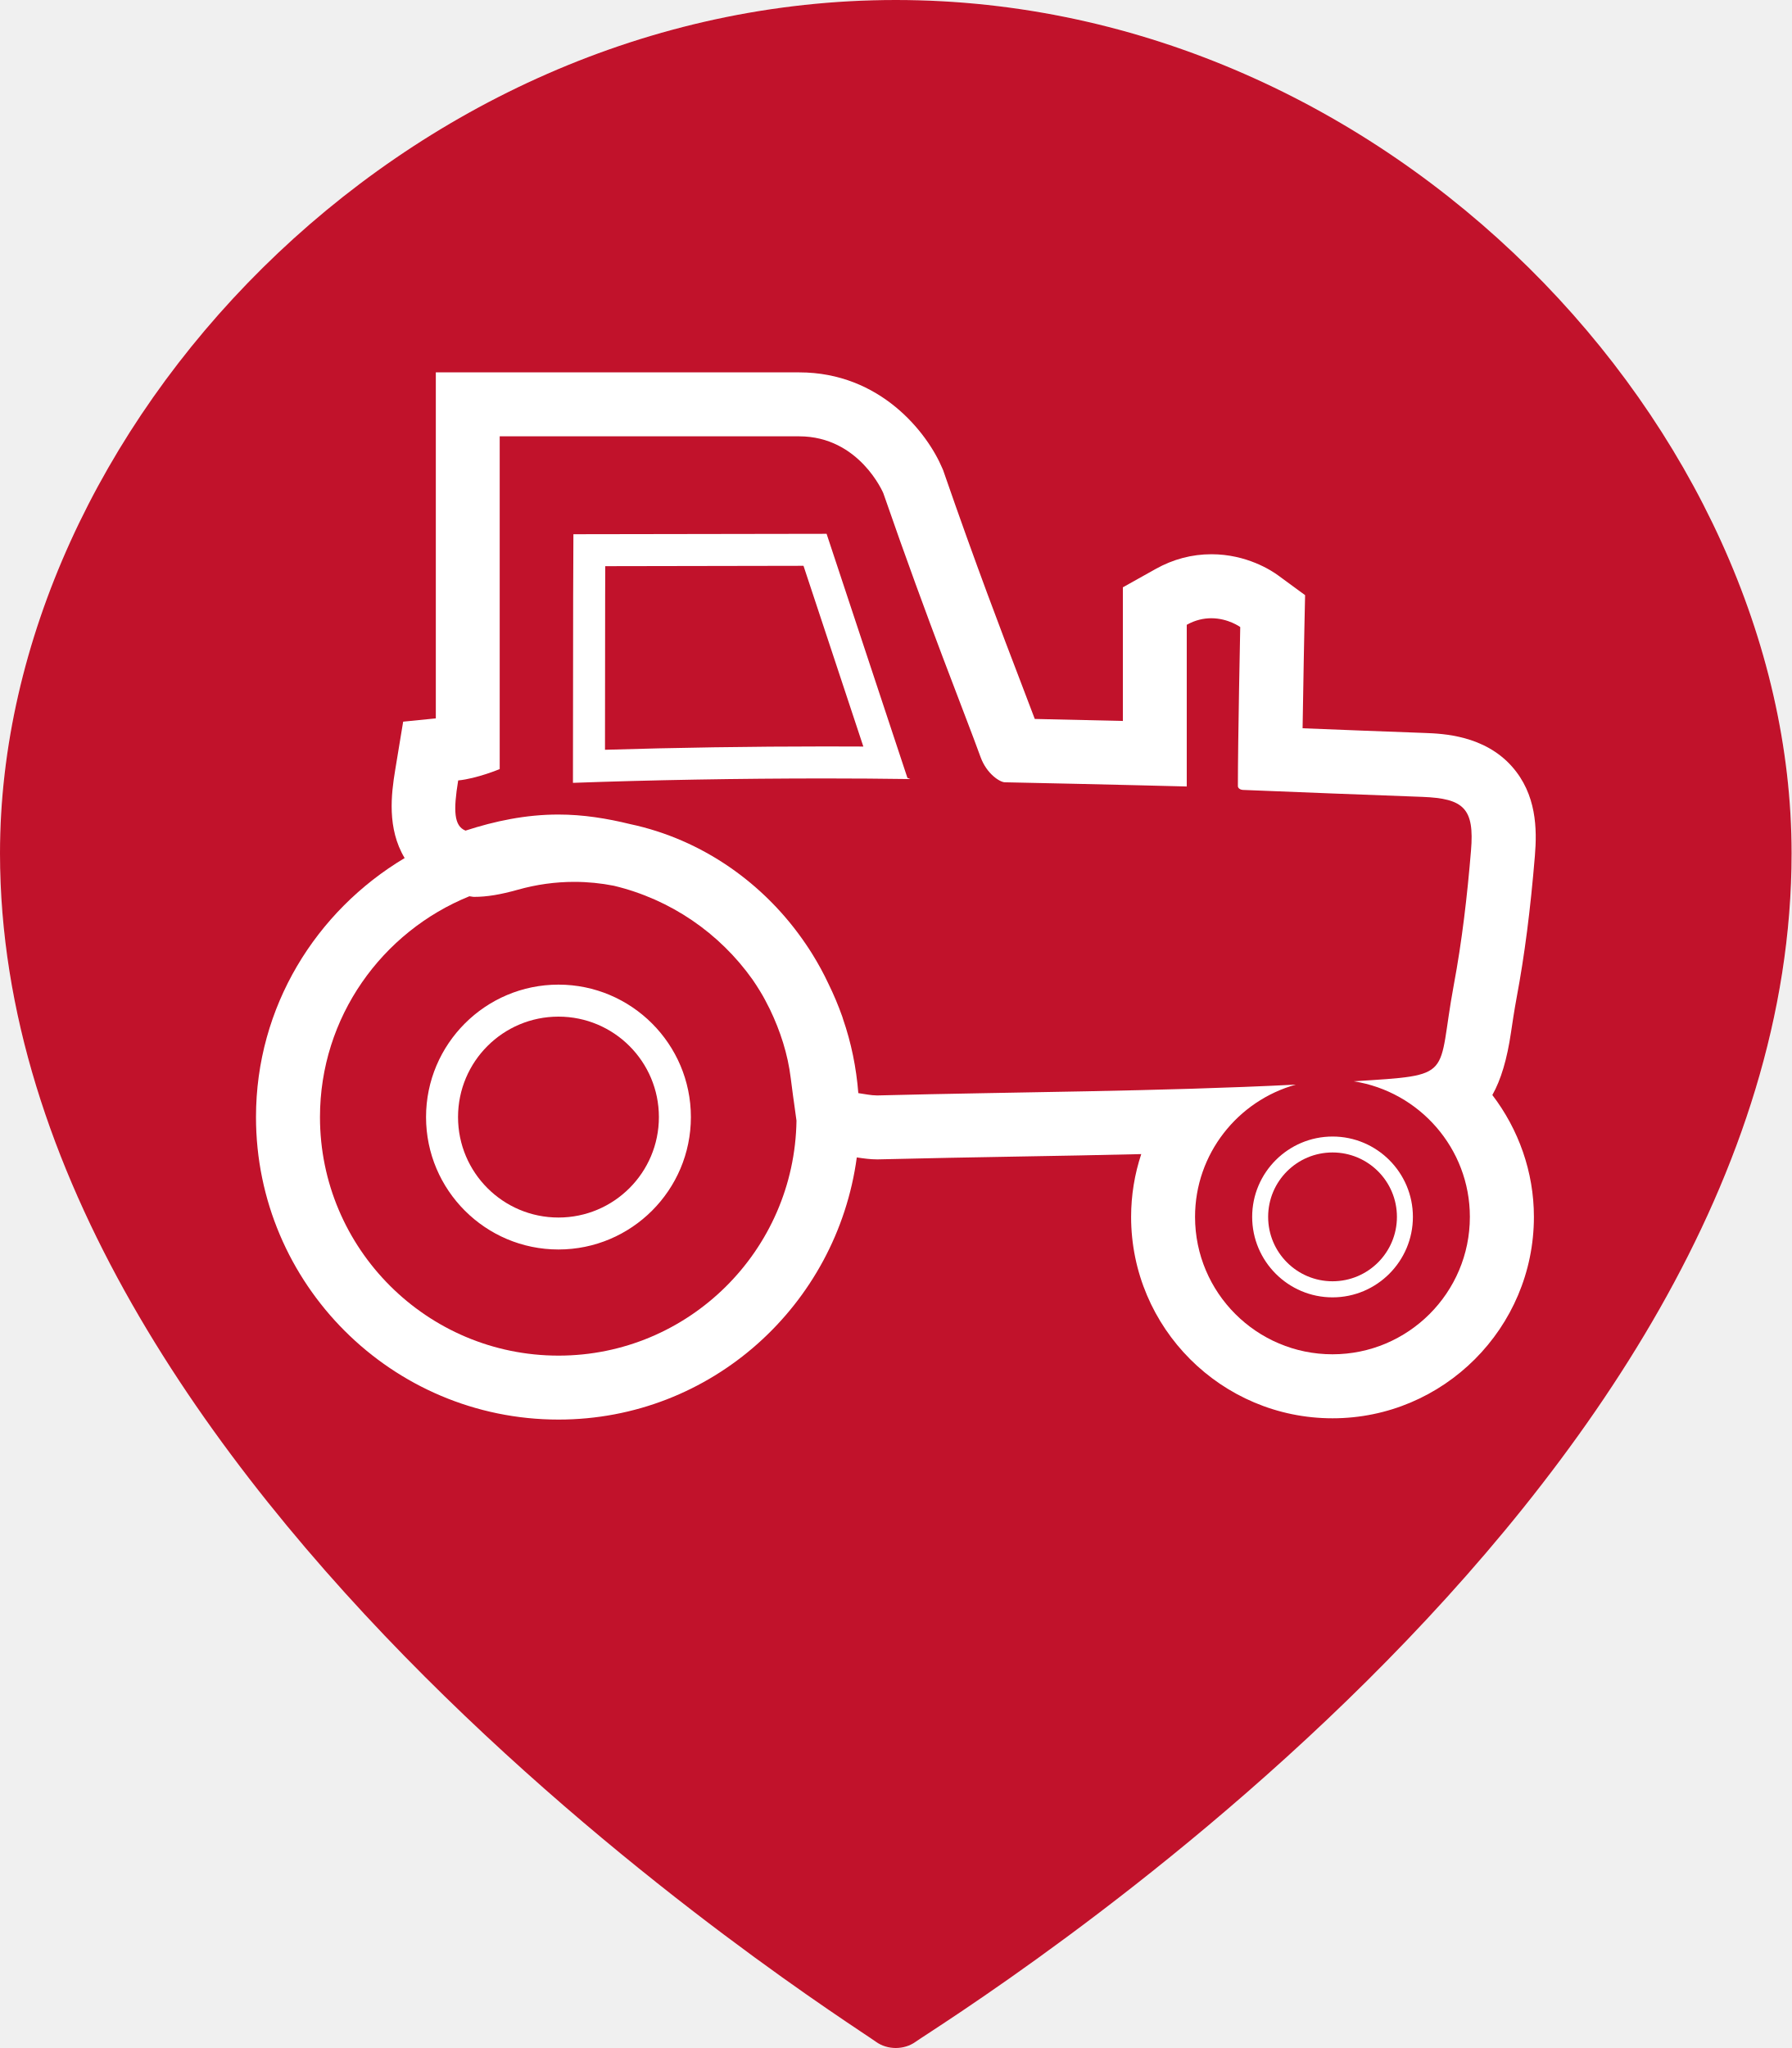
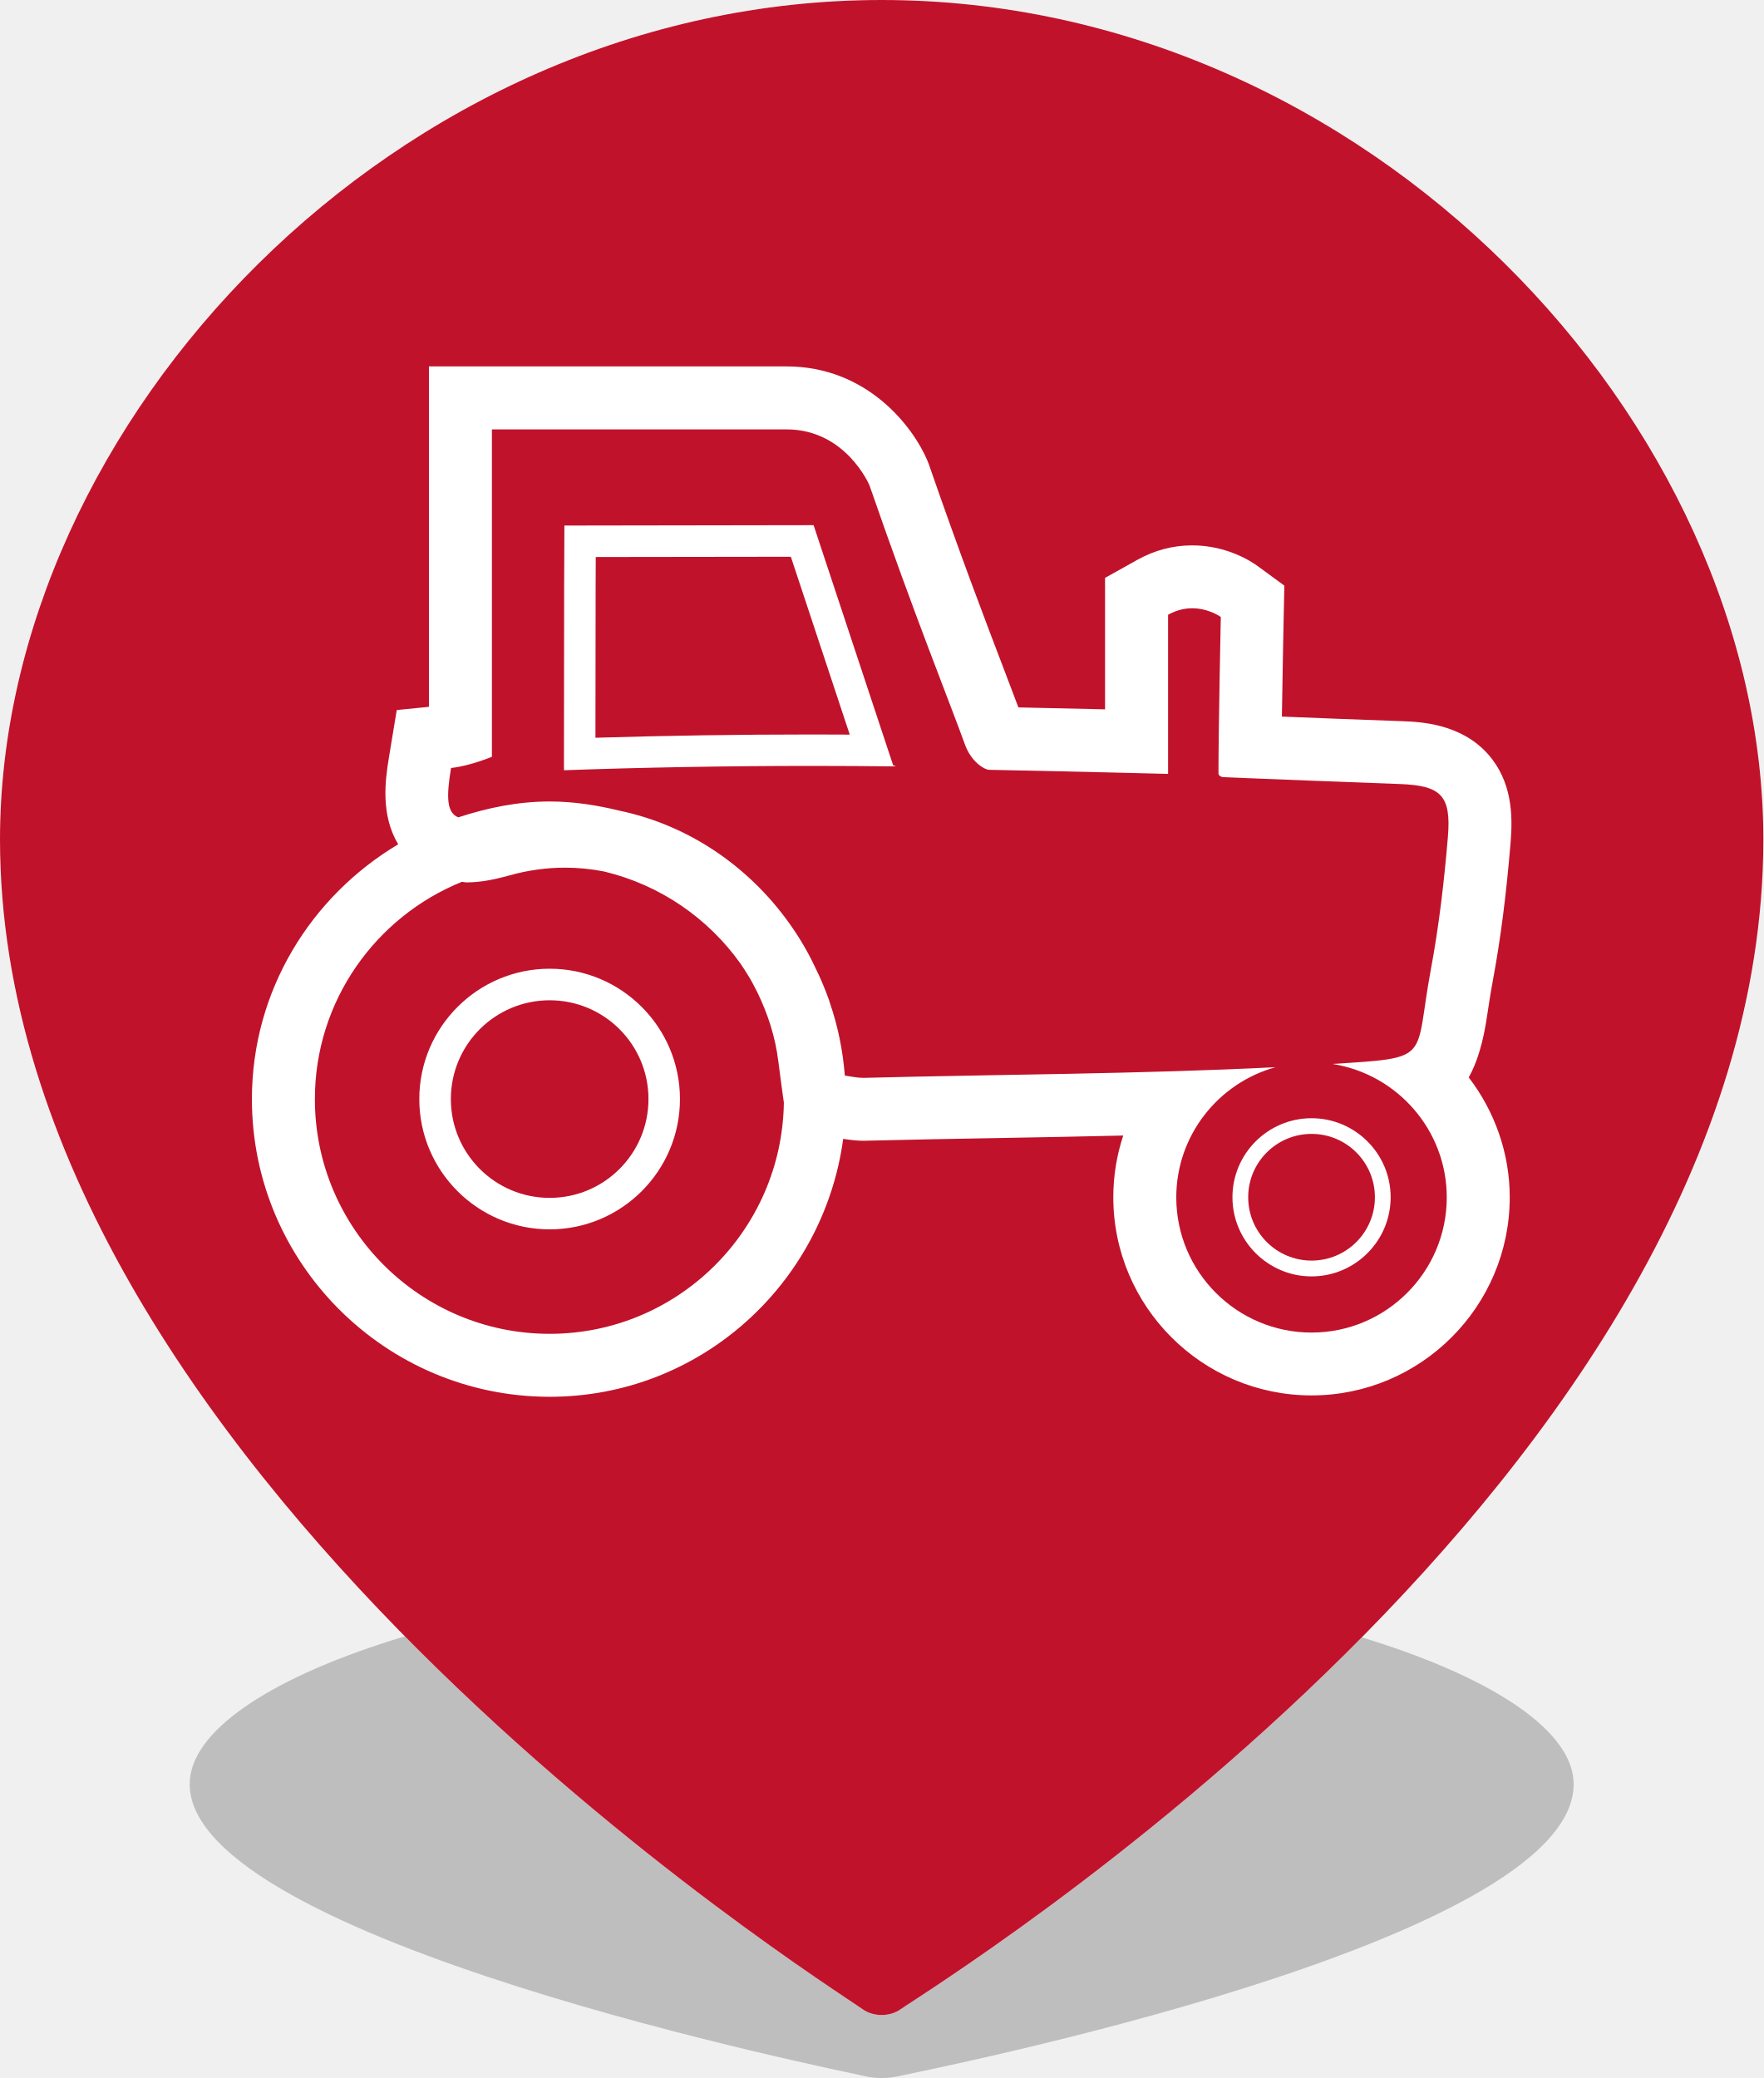
- <svg xmlns="http://www.w3.org/2000/svg" version="1.1" id="Layer_1" x="0px" y="0px" width="35px" height="40px" viewBox="0 0 35 40" enable-background="new 0 0 35 40" xml:space="preserve">
+ <svg xmlns="http://www.w3.org/2000/svg" version="1.1" id="Layer_1" x="0px" y="0px" width="28px" height="33px" viewBox="0 0 28 33" enable-background="new 0 0 28 33" xml:space="preserve">
  <g>
-     <path fill="#FFFFFF" d="M17.5,0C7.85,0,0,8.396,0,16.666C0,29.092,16.415,39.377,17.114,39.88C17.225,39.96,17.363,40,17.5,40   c0.134,0,0.271-0.039,0.381-0.117C18.58,39.389,35,29.313,35,16.666C35,8.396,27.15,0,17.5,0z" />
+     <path opacity="0.25" fill="#282828" d="M14,25c-6.059,0-10.988,1.679-10.988,3.333c0,2.485,10.307,4.542,10.746,4.643   C13.828,32.992,13.914,33,14,33c0.084,0,0.17-0.008,0.239-0.023c0.439-0.099,10.749-2.114,10.749-4.643   C24.988,26.679,20.059,25,14,25z" />
    <g>
-       <path fill="#C1122B" d="M11.824,11.058l-0.002,0.59l-0.003,2.996c1.373-0.042,2.874-0.065,4.297-0.065    c0.251,0,0.502,0.001,0.75,0.002l-1.169-3.53L11.824,11.058z" />
-       <circle fill="#C1122B" cx="10.91" cy="21.818" r="1.962" />
-       <path fill="#C1122B" d="M15.494,21.413c-0.018-0.133-0.034-0.249-0.046-0.353c-0.058-0.477-0.206-0.926-0.406-1.344    c-0.061-0.121-0.122-0.242-0.193-0.356c-0.047-0.079-0.098-0.155-0.149-0.23c-0.643-0.904-1.597-1.564-2.707-1.83    c-0.252-0.05-0.511-0.076-0.774-0.076c-0.369,0-0.739,0.051-1.101,0.153c-0.345,0.097-0.609,0.14-0.856,0.14    c-0.034,0-0.059-0.01-0.092-0.012c-1.708,0.692-2.919,2.361-2.919,4.314c0,2.569,2.09,4.658,4.66,4.658    c2.544,0,4.611-2.053,4.649-4.589l-0.051-0.37L15.494,21.413z M10.91,24.404c-1.427,0-2.587-1.16-2.587-2.586    s1.16-2.587,2.587-2.587c1.426,0,2.587,1.161,2.587,2.587S12.336,24.404,10.91,24.404z" />
-       <circle fill="#C1122B" cx="26.032" cy="23.767" r="1.258" />
-       <path fill="#C1122B" d="M28.399,19.248c0.163-0.87,0.265-1.754,0.338-2.635c0.069-0.824-0.14-1.017-0.947-1.049    c-1.201-0.043-2.309-0.088-3.511-0.136c-0.037-0.001-0.096-0.027-0.096-0.075c0-0.905,0.046-3.106,0.046-3.106    s-0.235-0.172-0.566-0.172c-0.145,0-0.309,0.033-0.479,0.128c0,1.026,0,2.067,0,3.158c0,0-1.465-0.039-3.555-0.082    c-0.093-0.002-0.351-0.16-0.472-0.49c-0.314-0.867-1-2.557-1.901-5.157c0,0-0.466-1.11-1.645-1.11c-0.976,0-5.849,0-5.849,0v6.499    c0,0-0.441,0.185-0.811,0.222c-0.097,0.59-0.083,0.889,0.143,0.98c0.575-0.187,1.177-0.314,1.814-0.314    c0.486,0,0.951,0.076,1.403,0.187c1.399,0.297,2.627,1.154,3.435,2.349c0.042,0.06,0.08,0.122,0.12,0.184    c0.117,0.189,0.224,0.383,0.319,0.587c0.103,0.209,0.192,0.422,0.271,0.644c0.005,0.015,0.009,0.03,0.014,0.046    c0.159,0.46,0.258,0.942,0.298,1.444c0.126,0.017,0.245,0.045,0.361,0.045c0.008,0,0.016,0,0.025,0    c2.72-0.07,5.444-0.075,8.161-0.211c-1.133,0.314-1.969,1.352-1.969,2.583c0,1.481,1.203,2.684,2.685,2.684    c1.48,0,2.684-1.203,2.684-2.684c0-1.338-0.988-2.448-2.27-2.648C28.451,20.992,28.063,21.053,28.399,19.248z M16.116,15.204    c-1.679,0-3.412,0.031-4.923,0.086l0.004-3.644l0.005-1.212l4.946-0.008l1.579,4.767l0.056,0.023    C17.241,15.208,16.682,15.204,16.116,15.204z M27.602,23.767c0,0.867-0.705,1.572-1.57,1.572c-0.865,0-1.57-0.705-1.57-1.572    c0-0.865,0.705-1.569,1.57-1.569C26.897,22.197,27.602,22.902,27.602,23.767z" />
-       <path fill="#C1122B" d="M17.5,0C7.85,0,0,8.396,0,16.666C0,29.092,16.415,39.377,17.114,39.88C17.225,39.96,17.363,40,17.5,40    c0.134,0,0.271-0.039,0.381-0.117C18.58,39.389,35,29.313,35,16.666C35,8.396,27.15,0,17.5,0z M29.966,23.767    c0,2.169-1.765,3.934-3.934,3.934c-2.17,0-3.935-1.765-3.935-3.934c0-0.424,0.069-0.837,0.198-1.226    c-0.816,0.02-1.626,0.034-2.425,0.048c-0.895,0.016-1.789,0.032-2.671,0.054l-0.046,0.001h-0.022    c-0.128,0-0.259-0.018-0.393-0.038c-0.39,2.883-2.84,5.12-5.827,5.12c-3.259,0-5.91-2.651-5.91-5.908    c0-2.156,1.174-4.027,2.904-5.059c-0.347-0.579-0.262-1.252-0.185-1.718l0.156-0.946l0.638-0.064V8.523v-1.25h1.25h5.849    c1.586,0,2.504,1.179,2.797,1.876l0.016,0.037l0.013,0.038c0.621,1.794,1.131,3.129,1.504,4.103    c0.104,0.271,0.195,0.51,0.272,0.715c0.664,0.014,1.248,0.028,1.721,0.039v-1.877v-0.733l0.64-0.358    c0.341-0.191,0.708-0.288,1.09-0.288c0.687,0,1.173,0.317,1.306,0.415l0.524,0.384l-0.014,0.65c0,0.001-0.021,1.019-0.035,1.95    c0.793,0.032,1.571,0.062,2.394,0.092c0.346,0.013,1.156,0.045,1.697,0.656c0.48,0.542,0.491,1.217,0.447,1.745    c-0.088,1.06-0.201,1.937-0.355,2.76c-0.05,0.27-0.083,0.496-0.111,0.684c-0.078,0.531-0.197,0.928-0.365,1.226    C29.664,22.055,29.966,22.885,29.966,23.767z" />
+       <path fill="#FFFFFF" d="M14,0C6.28,0,0,6.717,0,13.332c0,9.941,13.132,18.169,13.691,18.572C13.78,31.968,13.891,32,14,32    c0.107,0,0.217-0.031,0.305-0.094C14.864,31.511,28,23.45,28,13.332C28,6.717,21.72,0,14,0z" />
+       <g>
+         <path fill="#C1122B" d="M9.46,8.846L9.458,9.319l-0.003,2.397c1.098-0.034,2.3-0.052,3.438-0.052c0.201,0,0.401,0.001,0.6,0.002     l-0.935-2.824L9.46,8.846z" />
+         <circle fill="#C1122B" cx="8.728" cy="17.454" r="1.569" />
+         <path fill="#C1122B" d="M12.395,17.13c-0.015-0.107-0.027-0.199-0.037-0.282c-0.047-0.382-0.165-0.741-0.325-1.075     c-0.049-0.096-0.097-0.193-0.155-0.285c-0.038-0.063-0.078-0.124-0.119-0.184c-0.514-0.723-1.278-1.251-2.166-1.464     c-0.202-0.04-0.409-0.061-0.619-0.061c-0.295,0-0.592,0.041-0.881,0.122c-0.276,0.077-0.487,0.112-0.685,0.112     c-0.027,0-0.048-0.008-0.074-0.009C5.969,14.557,5,15.892,5,17.455c0,2.055,1.672,3.727,3.728,3.727     c2.035,0,3.689-1.642,3.719-3.671l-0.041-0.296L12.395,17.13z M8.728,19.523c-1.142,0-2.07-0.928-2.07-2.069     s0.928-2.07,2.07-2.07c1.141,0,2.069,0.929,2.069,2.07S9.869,19.523,8.728,19.523z" />
+         <circle fill="#C1122B" cx="20.826" cy="19.013" r="1.006" />
+         <path fill="#C1122B" d="M22.72,15.398c0.13-0.696,0.212-1.403,0.271-2.108c0.055-0.659-0.112-0.814-0.758-0.839     c-0.961-0.034-1.848-0.071-2.808-0.109c-0.029-0.001-0.077-0.022-0.077-0.06c0-0.724,0.037-2.484,0.037-2.484     S19.196,9.66,18.931,9.66c-0.116,0-0.247,0.026-0.383,0.103c0,0.821,0,1.654,0,2.527c0,0-1.172-0.031-2.844-0.065     c-0.074-0.002-0.281-0.128-0.378-0.392c-0.251-0.694-0.8-2.045-1.52-4.126c0,0-0.373-0.888-1.316-0.888c-0.781,0-4.679,0-4.679,0     v5.199c0,0-0.353,0.148-0.649,0.178c-0.078,0.472-0.067,0.711,0.115,0.784c0.46-0.15,0.942-0.252,1.451-0.252     c0.389,0,0.761,0.061,1.122,0.149c1.119,0.237,2.101,0.923,2.748,1.879c0.034,0.048,0.064,0.097,0.096,0.147     c0.094,0.151,0.179,0.306,0.255,0.47c0.083,0.167,0.154,0.338,0.217,0.515c0.004,0.012,0.008,0.024,0.011,0.037     c0.127,0.368,0.206,0.754,0.238,1.156c0.101,0.014,0.196,0.036,0.289,0.036c0.007,0,0.013,0,0.02,0     c2.176-0.056,4.355-0.06,6.529-0.169c-0.906,0.251-1.575,1.082-1.575,2.067c0,1.184,0.962,2.147,2.148,2.147     c1.184,0,2.147-0.963,2.147-2.147c0-1.071-0.79-1.958-1.816-2.119C22.761,16.794,22.451,16.842,22.72,15.398z M12.893,12.163     c-1.343,0-2.729,0.025-3.938,0.069l0.003-2.916l0.004-0.97l3.957-0.006l1.263,3.813l0.045,0.018     C13.793,12.166,13.345,12.163,12.893,12.163z M22.082,19.013c0,0.693-0.564,1.257-1.256,1.257c-0.692,0-1.256-0.564-1.256-1.257     c0-0.692,0.564-1.255,1.256-1.255C21.518,17.758,22.082,18.321,22.082,19.013z" />
+         <path fill="#C1122B" d="M14,0C6.28,0,0,6.717,0,13.332c0,9.941,13.132,18.169,13.691,18.572C13.78,31.968,13.891,32,14,32     c0.107,0,0.217-0.031,0.305-0.094C14.864,31.511,28,23.45,28,13.332C28,6.717,21.72,0,14,0z M23.973,19.013     c0,1.735-1.412,3.147-3.147,3.147c-1.736,0-3.148-1.412-3.148-3.147c0-0.34,0.055-0.67,0.158-0.98     c-0.652,0.016-1.301,0.027-1.94,0.039c-0.716,0.013-1.431,0.025-2.137,0.043l-0.037,0.001h-0.018     c-0.102,0-0.208-0.014-0.315-0.03c-0.312,2.306-2.272,4.096-4.661,4.096C6.121,22.181,4,20.061,4,17.455     c0-1.725,0.939-3.222,2.323-4.047c-0.278-0.463-0.209-1.002-0.148-1.375L6.3,11.276l0.511-0.051V6.819v-1h1h4.679     c1.269,0,2.003,0.943,2.238,1.5l0.012,0.03l0.011,0.03c0.497,1.435,0.905,2.503,1.203,3.283c0.083,0.217,0.156,0.408,0.217,0.572     c0.531,0.011,0.998,0.022,1.376,0.031V9.763V9.177l0.512-0.286c0.273-0.153,0.566-0.23,0.872-0.23     c0.55,0,0.938,0.254,1.044,0.332l0.419,0.307l-0.011,0.52c0,0.001-0.017,0.815-0.028,1.56c0.635,0.025,1.257,0.05,1.916,0.073     c0.277,0.011,0.925,0.036,1.358,0.525c0.384,0.434,0.393,0.974,0.358,1.396c-0.07,0.848-0.161,1.55-0.284,2.208     c-0.04,0.216-0.066,0.397-0.089,0.547c-0.062,0.425-0.158,0.742-0.292,0.981C23.731,17.644,23.973,18.308,23.973,19.013z" />
+       </g>
    </g>
  </g>
</svg>
